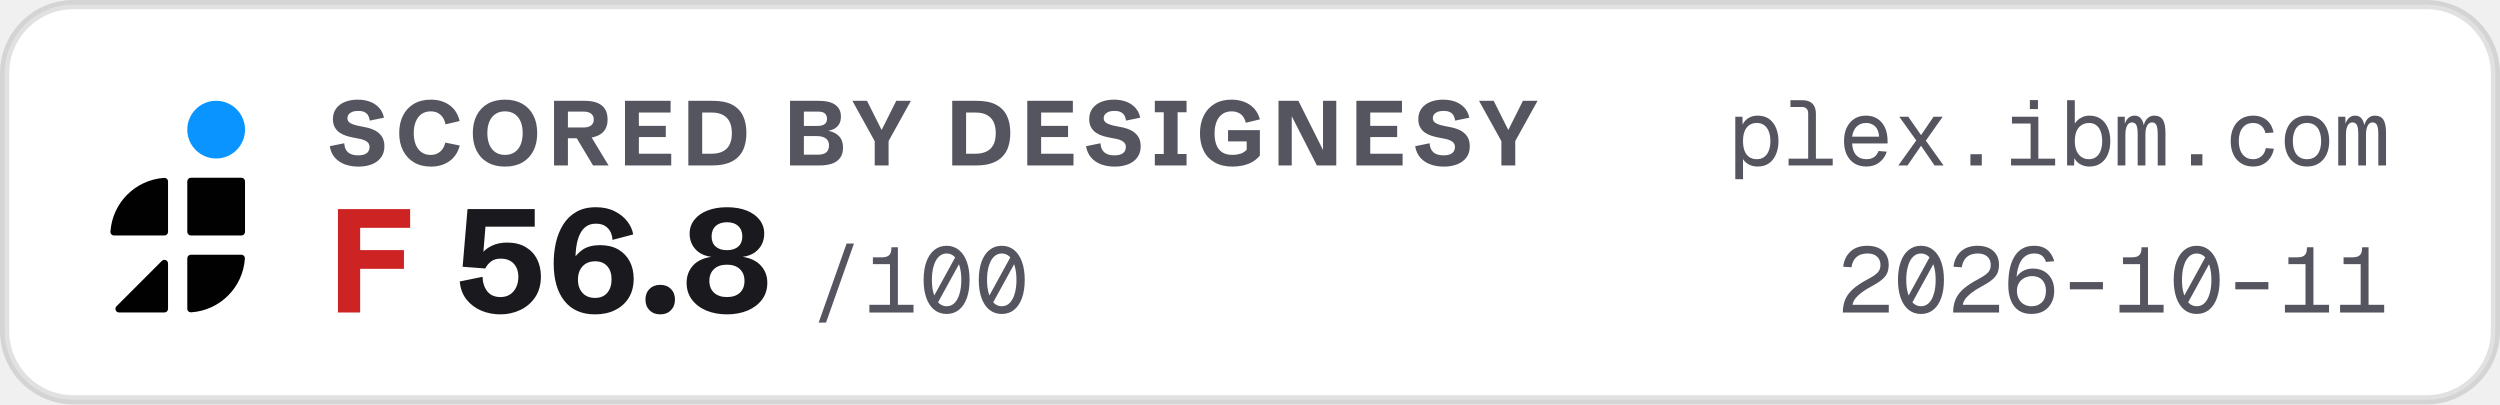
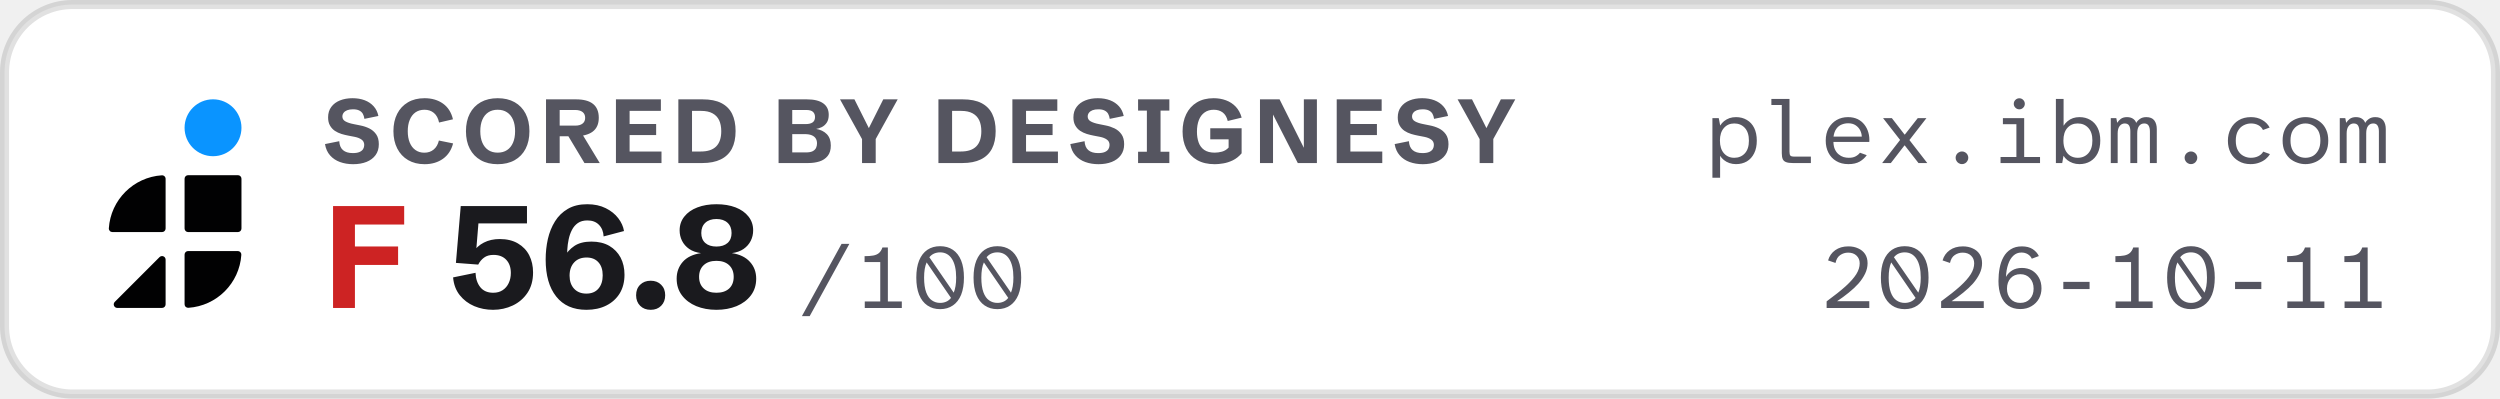
- <svg xmlns="http://www.w3.org/2000/svg" width="272" height="44" viewBox="0 0 272 44" role="img" aria-label="Scored by Designesy: F, 56.8, 2026-10-11, plex.ibm.com">
-   <rect x="0.5" y="0.5" width="271" height="43" rx="7.5" fill="#ffffff" stroke="rgba(0,0,0,0.12)" />
+ <svg xmlns="http://www.w3.org/2000/svg" width="276" height="44" viewBox="0 0 276 44" role="img" aria-label="Scored by Designesy: F, 56.8, 2026-10-11, plex.ibm.com">
+   <rect x="0.5" y="0.5" width="275" height="43" rx="7.5" fill="#ffffff" stroke="rgba(0,0,0,0.12)" />
  <svg x="5.93" y="9.08" width="26.8" height="26.8" viewBox="0 0 512 512" aria-hidden="true">
    <g fill="#010102">
      <path d="M116.27 308.00A120.00 120.00 0 0 1 228.00 196.27A7.50 7.50 0 0 1 236.00 203.75L236.00 308.50A7.50 7.50 0 0 1 228.50 316.00L123.75 316.00A7.50 7.50 0 0 1 116.27 308.00Z" />
      <path d="M283.50 196.00L388.50 196.00A7.50 7.50 0 0 1 396.00 203.50L396.00 308.50A7.50 7.50 0 0 1 388.50 316.00L283.50 316.00A7.50 7.50 0 0 1 276.00 308.50L276.00 203.50A7.50 7.50 0 0 1 283.50 196.00Z" />
      <path d="M128.80 463.20L223.20 368.80A7.50 7.50 0 0 1 236.00 374.11L236.00 468.50A7.50 7.50 0 0 1 228.50 476.00L134.11 476.00A7.50 7.50 0 0 1 128.80 463.20Z" />
      <path d="M283.50 356.00L388.25 356.00A7.50 7.50 0 0 1 395.73 364.00A120.00 120.00 0 0 1 284.00 475.73A7.50 7.50 0 0 1 276.00 468.25L276.00 363.50A7.50 7.50 0 0 1 283.50 356.00Z" />
    </g>
    <circle cx="336" cy="96" r="60" fill="#0A94FF" />
  </svg>
  <path fill="#555560" transform="matrix(0.004883 0 0 -0.004883 35.66 18)" d="M681 -26q-161 0 -297 49q-135 49 -224 150q-90 101 -115 256l322 65q8 -136 85 -202q78 -67 222 -67q95 0 152 25q56 25 81 66q25 42 25 92q0 80 -60 122q-59 43 -155 62l-145 28q-75 14 -155 38q-80 25 -149 70q-68 46 -110 120q-43 73 -43 184q0 141 73 238q72 97 196 146q125 50 283 50q154 0 277 -47q122 -47 202 -137q80 -89 106 -218l-316 -65q-9 66 -36 115q-28 48 -81 74q-53 27 -141 27q-78 0 -132 -21q-53 -21 -80 -58q-28 -36 -28 -85q0 -71 68 -109q69 -39 189 -62l149 -30q104 -20 200 -66q96 -47 157 -133q61 -86 61 -225q0 -146 -74 -247q-74 -101 -204 -153q-131 -52 -303 -52zM2297 -26q-215 0 -374 93q-158 93 -244 261q-87 169 -87 395q0 223 85 390q85 167 243 260q158 93 376 93q245 0 417 -122q171 -123 225 -355l-314 -73q-30 145 -117 217q-86 72 -212 72q-121 0 -206 -60q-84 -60 -128 -169q-45 -108 -45 -256q0 -148 45 -258q45 -109 129 -168q84 -60 201 -60q126 0 212 72q86 72 117 203l321 -65q-58 -226 -229 -348q-171 -122 -415 -122zM3949 -26q-221 0 -382 90q-161 91 -248 258q-87 168 -87 398q0 231 87 398q87 167 248 258q161 90 383 90q221 0 382 -90q161 -91 248 -258q87 -167 87 -398q0 -230 -87 -398q-87 -167 -248 -258q-161 -90 -383 -90zm0 261q124 0 212 58q88 58 135 167q47 108 47 260q0 153 -47 261q-47 108 -135 166q-88 58 -212 58q-123 0 -211 -58q-88 -58 -135 -166q-47 -108 -47 -261q0 -152 47 -260q47 -109 135 -167q88 -58 211 -58zM5042 0l0 1440l679 0q514 0 514 -417q0 -417 -551 -417l-333 0l0 -606zm869 0l-414 690l342 0l418 -690zm-560 846l351 0q108 0 166 46q59 45 59 130q0 86 -59 132q-60 46 -171 46l-346 0zM6623 0l0 1440l1016 0l0 -261l-707 0l0 -297l600 0l0 -250l-600 0l0 -371l721 0l0 -261zM8034 0l0 1440l549 0q259 0 423 -84q165 -85 244 -245q78 -160 78 -387q0 -239 -84 -400q-85 -161 -252 -242q-167 -82 -414 -82zm309 261l202 0q459 0 459 459q0 145 -48 248q-49 102 -149 156q-100 55 -256 55l-208 0zM10300 0l0 1440l638 0q246 0 371 -90q125 -89 125 -260q0 -110 -45 -177q-45 -67 -113 -101q-68 -33 -137 -43l3 4q156 -25 248 -119q91 -93 91 -258q0 -149 -71 -236q-70 -87 -186 -124q-116 -36 -253 -36zm309 240l308 0q100 0 155 28q54 29 76 76q21 46 21 101q0 64 -29 111q-28 46 -90 72q-61 26 -162 26l-279 0zm0 641l306 0q97 0 153 37q56 38 56 123q0 71 -45 115q-45 44 -159 44l-311 0zM12187 0l0 541l-498 899l326 0l349 -696l-46 0l349 696l326 0l-497 -897l0 -543zM13914 0l0 1440l549 0q259 0 423 -84q165 -85 244 -245q78 -160 78 -387q0 -239 -84 -400q-85 -161 -252 -242q-167 -82 -414 -82zm309 261l202 0q459 0 459 459q0 145 -48 248q-49 102 -149 156q-100 55 -256 55l-208 0zM15586 0l0 1440l1016 0l0 -261l-707 0l0 -297l600 0l0 -250l-600 0l0 -371l721 0l0 -261zM17532 -26q-161 0 -297 49q-135 49 -224 150q-90 101 -115 256l322 65q8 -136 85 -202q78 -67 222 -67q95 0 152 25q56 25 81 66q25 42 25 92q0 80 -60 122q-59 43 -155 62l-145 28q-75 14 -155 38q-80 25 -149 70q-68 46 -110 120q-43 73 -43 184q0 141 73 238q72 97 196 146q125 50 283 50q154 0 277 -47q122 -47 202 -137q80 -89 106 -218l-316 -65q-9 66 -36 115q-28 48 -81 74q-53 27 -141 27q-78 0 -132 -21q-53 -21 -80 -58q-28 -36 -28 -85q0 -71 68 -109q69 -39 189 -62l149 -30q104 -20 200 -66q96 -47 157 -133q61 -86 61 -225q0 -146 -74 -247q-74 -101 -204 -153q-131 -52 -303 -52zM18428 0l0 255l199 0l0 930l-199 0l0 255l707 0l0 -255l-199 0l0 -930l199 0l0 -255zM20164 -26q-239 0 -401 93q-163 93 -246 259q-83 167 -83 388q0 222 83 392q83 170 240 265q157 95 380 95q151 0 279 -48q128 -47 220 -144q92 -97 134 -247l-315 -76q-31 131 -114 193q-83 61 -201 61q-123 0 -208 -61q-85 -60 -129 -171q-44 -111 -44 -265q0 -134 38 -242q38 -107 126 -169q89 -62 238 -62q79 0 165 23q86 24 149 92l0 263l114 -77l-529 0l0 250l709 0l0 -566q-89 -105 -198 -158q-110 -53 -217 -70q-107 -18 -190 -18zM21184 0l0 1440l443 0l645 -1287l-96 -6l0 1293l295 0l0 -1440l-432 0l-661 1294l101 7l0 -1301zM22919 0l0 1440l1016 0l0 -261l-707 0l0 -297l600 0l0 -250l-600 0l0 -371l721 0l0 -261zM24865 -26q-161 0 -297 49q-135 49 -224 150q-90 101 -115 256l322 65q8 -136 85 -202q78 -67 222 -67q95 0 152 25q56 25 81 66q25 42 25 92q0 80 -60 122q-59 43 -155 62l-145 28q-75 14 -155 38q-80 25 -149 70q-68 46 -110 120q-43 73 -43 184q0 141 73 238q72 97 196 146q125 50 283 50q154 0 277 -47q122 -47 202 -137q80 -89 106 -218l-316 -65q-9 66 -36 115q-28 48 -81 74q-53 27 -141 27q-78 0 -132 -21q-53 -21 -80 -58q-28 -36 -28 -85q0 -71 68 -109q69 -39 189 -62l149 -30q104 -20 200 -66q96 -47 157 -133q61 -86 61 -225q0 -146 -74 -247q-74 -101 -204 -153q-131 -52 -303 -52zM26150 0l0 541l-498 899l326 0l349 -696l-46 0l349 696l326 0l-497 -897l0 -543z" />
  <path fill="#cd2323" transform="matrix(0.007813 0 0 -0.007813 35.66 34)" d="M142 0l0 1440l1005 0l0 -261l-696 0l0 -310l610 0l0 -261l-610 0l0 -608z" />
  <path fill="#1a1a1e" transform="matrix(0.007813 0 0 -0.007813 49.49 34)" d="M633 -26q-142 0 -266 52q-124 53 -205 155q-81 102 -94 251l317 65q5 -126 68 -204q63 -78 182 -78q79 0 134 37q55 36 85 100q30 63 30 143q0 117 -65 186q-65 69 -180 69q-82 0 -133 -38q-52 -38 -83 -99l-315 24l68 803l936 0l0 -245l-686 0l-36 -437l-43 24q59 93 156 142q97 50 224 50q152 0 257 -62q106 -62 160 -168q54 -107 54 -242q0 -170 -79 -288q-79 -118 -208 -179q-129 -61 -278 -61zM1953 -26q-280 0 -428 188q-149 187 -149 523q0 149 31 289q32 139 101 250q69 111 181 176q112 66 274 66q151 0 262 -56q111 -55 177 -142q66 -86 81 -181l-288 -76q-5 102 -66 164q-60 62 -163 62q-82 0 -135 -37q-53 -37 -84 -98q-31 -60 -46 -132q-15 -71 -19 -142q-4 -71 -4 -127l-39 19q50 93 142 156q92 62 242 62q147 0 252 -60q104 -61 160 -166q55 -106 55 -242q0 -152 -67 -263q-68 -111 -189 -172q-121 -61 -281 -61zm-2 229q111 0 171 71q60 70 60 187q0 119 -61 185q-60 67 -167 67q-111 0 -175 -69q-65 -70 -65 -187q0 -116 64 -185q64 -69 173 -69zM2860 -26q-92 0 -149 57q-57 57 -57 149q0 92 57 148q57 57 149 57q92 0 148 -57q57 -56 57 -148q0 -92 -57 -149q-56 -57 -148 -57zM3789 -26q-157 0 -285 52q-127 53 -202 152q-75 99 -75 236q0 139 87 238q87 98 257 123q-99 13 -167 59q-67 47 -101 115q-34 68 -34 148q0 112 67 195q66 84 184 129q117 45 269 45q154 0 271 -45q116 -45 182 -129q66 -83 66 -195q0 -80 -34 -148q-34 -68 -101 -115q-67 -46 -166 -59q167 -25 255 -123q89 -97 89 -238q0 -137 -75 -236q-75 -99 -202 -152q-128 -52 -285 -52zm0 241q114 0 179 59q65 60 65 166q0 104 -65 165q-65 61 -179 61q-114 0 -179 -60q-66 -61 -66 -166q0 -105 66 -165q65 -60 179 -60zm0 653q100 0 157 50q57 51 57 141q0 92 -57 145q-57 53 -157 53q-100 0 -157 -53q-57 -53 -57 -145q0 -90 57 -141q57 -50 157 -50z" />
-   <path fill="#555560" transform="matrix(0.01 0 0 -0.01 87.99 34)" d="M108 -110l304 860l80 0l-304 -860zM884 0l0 526l-186 0l0 74l96 0q38 0 62 11q23 11 34 35q10 24 10 64l70 0l0 -710zm-224 0l0 84l480 0l0 -84zM1320 102l280 510l80 -4l-280 -510zm180 -118q-77 0 -134 45q-56 45 -86 128q-30 83 -30 197q0 115 30 198q30 83 86 128q57 46 134 46q78 0 134 -46q56 -45 86 -128q30 -83 30 -198q0 -114 -30 -197q-30 -83 -86 -128q-56 -45 -134 -45zm0 84q50 0 86 35q35 35 54 99q20 65 20 152q0 89 -20 154q-19 64 -54 99q-36 35 -86 35q-49 0 -85 -35q-36 -35 -55 -99q-20 -65 -20 -154q0 -87 20 -152q19 -64 55 -99q36 -35 85 -35zM1920 102l280 510l80 -4l-280 -510zm180 -118q-77 0 -134 45q-56 45 -86 128q-30 83 -30 197q0 115 30 198q30 83 86 128q57 46 134 46q78 0 134 -46q56 -45 86 -128q30 -83 30 -198q0 -114 -30 -197q-30 -83 -86 -128q-56 -45 -134 -45zm0 84q50 0 86 35q35 35 54 99q20 65 20 152q0 89 -20 154q-19 64 -54 99q-36 35 -86 35q-49 0 -85 -35q-36 -35 -55 -99q-20 -65 -20 -154q0 -87 20 -152q19 -64 55 -99q36 -35 85 -35z" />
-   <path fill="#555560" transform="matrix(0.01 0 0 -0.01 188 18)" d="M80 -150l0 680l78 0l2 -120l-12 6q20 62 66 94q47 32 108 32q79 0 130 -39q50 -39 74 -102q24 -63 24 -136q0 -73 -24 -136q-24 -63 -74 -102q-51 -39 -130 -39q-41 0 -76 14q-36 14 -60 39q-25 25 -34 59l12 14l0 -264zm234 218q69 0 108 52q40 52 40 145q0 93 -40 145q-39 52 -108 52q-46 0 -80 -22q-33 -22 -52 -66q-18 -44 -18 -109q0 -65 18 -109q18 -44 52 -66q34 -22 80 -22zM873 30l0 538q0 32 -18 50q-18 18 -50 18l-125 0l0 74l129 0q73 0 111 -38q37 -37 37 -110l0 -532zm-213 -30l0 74l480 0l0 -74zM1506 -12q-75 0 -130 34q-54 34 -84 96q-29 63 -29 147q0 84 29 146q30 62 84 97q53 34 126 34q69 0 122 -32q53 -33 83 -95q30 -62 30 -151l0 -25l-386 0q5 -85 45 -128q41 -43 110 -43q52 0 86 24q33 25 46 65l90 -7q-21 -71 -80 -116q-58 -46 -142 -46zm-155 325l294 0q-6 77 -45 113q-39 36 -98 36q-61 0 -100 -38q-40 -37 -51 -111zM1854 0l195 272l-185 258l98 0l139 -200l136 200l100 0l-184 -260l193 -270l-98 0l-147 214l-147 -214zM2638 0l0 122l124 0l0 -122zM3080 0l0 74l213 0l0 423l41 -41l-244 0l0 74l287 0l0 -456l183 0l0 -74l-183 0l-84 0zm205 613l0 98l88 0l0 -98zM3933 -12q-42 0 -77 14q-35 14 -60 40q-25 27 -38 63l13 15l-5 -120l-76 0l0 710l84 0l0 -294l-9 21q9 25 33 49q23 24 58 40q35 16 77 16q70 0 121 -34q51 -34 78 -96q28 -62 28 -147q0 -85 -28 -147q-27 -62 -78 -96q-51 -34 -121 -34zm-5 80q67 0 106 53q38 53 38 144q0 92 -38 145q-39 52 -104 52q-49 0 -84 -24q-35 -23 -54 -67q-18 -44 -18 -106q0 -60 18 -105q19 -44 54 -68q34 -24 82 -24zM4240 0l0 530l77 0l3 -118l-10 2q9 59 38 94q30 34 76 34q47 0 72 -34q26 -34 32 -100l-10 0q9 62 40 98q32 36 80 36q64 0 93 -44q29 -44 29 -146l0 -352l-84 0l0 340q0 71 -15 100q-15 28 -47 28q-21 0 -37 -14q-16 -13 -25 -42q-10 -29 -10 -74l0 -338l-84 0l0 340q0 68 -14 98q-15 30 -48 30q-21 0 -37 -14q-16 -13 -25 -42q-10 -29 -10 -74l0 -338zM5038 0l0 122l124 0l0 -122zM5714 -12q-74 0 -129 34q-55 34 -85 96q-30 63 -30 147q0 84 30 146q30 62 85 97q55 34 129 34q59 0 105 -22q46 -21 76 -62q30 -41 41 -100l-88 -6q-12 53 -48 82q-35 28 -86 28q-73 0 -114 -52q-42 -53 -42 -145q0 -92 42 -145q41 -52 114 -52q51 0 88 30q38 30 50 90l88 -6q-11 -59 -42 -102q-31 -44 -78 -68q-47 -24 -106 -24zM6300 -12q-73 0 -128 34q-54 34 -84 96q-30 63 -30 147q0 85 30 147q30 62 84 96q55 34 128 34q73 0 128 -34q54 -34 84 -96q30 -62 30 -147q0 -84 -30 -147q-30 -62 -84 -96q-55 -34 -128 -34zm0 80q73 0 114 52q40 53 40 145q0 92 -40 145q-41 52 -114 52q-73 0 -114 -52q-40 -53 -40 -145q0 -92 40 -145q41 -52 114 -52zM6640 0l0 530l77 0l3 -118l-10 2q9 59 38 94q30 34 76 34q47 0 72 -34q26 -34 32 -100l-10 0q9 62 40 98q32 36 80 36q64 0 93 -44q29 -44 29 -146l0 -352l-84 0l0 340q0 71 -15 100q-15 28 -47 28q-21 0 -37 -14q-16 -13 -25 -42q-10 -29 -10 -74l0 -338l-84 0l0 340q0 68 -14 98q-15 30 -48 30q-21 0 -37 -14q-16 -13 -25 -42q-10 -29 -10 -74l0 -338z" />
-   <path fill="#555560" transform="matrix(0.01 0 0 -0.01 200 34)" d="M50 0q0 75 24 136q23 60 82 115q60 55 166 111q49 26 79 48q30 22 44 47q14 25 14 61q0 37 -16 64q-16 28 -47 44q-32 16 -79 16q-75 0 -119 -39q-43 -39 -54 -111l-90 6q12 104 80 166q68 62 183 62q73 0 125 -26q52 -26 80 -72q27 -47 27 -108q0 -54 -18 -94q-18 -39 -61 -73q-42 -34 -116 -73q-64 -34 -108 -69q-43 -35 -66 -67q-22 -33 -24 -60l394 0l0 -84zM720 102l280 510l80 -4l-280 -510zm180 -118q-77 0 -134 45q-56 45 -86 128q-30 83 -30 197q0 115 30 198q30 83 86 128q57 46 134 46q78 0 134 -46q56 -45 86 -128q30 -83 30 -198q0 -114 -30 -197q-30 -83 -86 -128q-56 -45 -134 -45zm0 84q50 0 86 35q35 35 54 99q20 65 20 152q0 89 -20 154q-19 64 -54 99q-36 35 -86 35q-49 0 -85 -35q-36 -35 -55 -99q-20 -65 -20 -154q0 -87 20 -152q19 -64 55 -99q36 -35 85 -35zM1250 0q0 75 24 136q23 60 82 115q60 55 166 111q49 26 79 48q30 22 44 47q14 25 14 61q0 37 -16 64q-16 28 -47 44q-32 16 -79 16q-75 0 -119 -39q-43 -39 -54 -111l-90 6q12 104 80 166q68 62 183 62q73 0 125 -26q52 -26 80 -72q27 -47 27 -108q0 -54 -18 -94q-18 -39 -61 -73q-42 -34 -116 -73q-64 -34 -108 -69q-43 -35 -66 -67q-22 -33 -24 -60l394 0l0 -84zM2102 -16q-80 0 -136 36q-57 37 -86 108q-30 71 -30 172q0 88 14 165q15 77 48 135q32 59 86 92q53 34 132 34q63 0 107 -21q44 -21 71 -59q28 -38 42 -88l-90 -8q-12 42 -42 67q-29 25 -88 25q-59 0 -101 -34q-42 -33 -65 -100q-24 -67 -26 -168l-18 4q11 36 38 66q28 31 68 50q41 18 92 18q70 0 122 -30q52 -30 81 -84q29 -55 29 -128q0 -78 -32 -134q-31 -57 -86 -88q-56 -30 -130 -30zm2 84q70 0 113 44q43 45 43 124q0 74 -40 117q-41 43 -108 43q-48 0 -86 -20q-38 -19 -60 -55q-22 -36 -22 -85q0 -49 20 -87q19 -38 55 -59q36 -22 85 -22zM2520 252l0 79l360 0l0 -79zM3284 0l0 526l-186 0l0 74l96 0q38 0 62 11q23 11 34 35q10 24 10 64l70 0l0 -710zm-224 0l0 84l480 0l0 -84zM3720 102l280 510l80 -4l-280 -510zm180 -118q-77 0 -134 45q-56 45 -86 128q-30 83 -30 197q0 115 30 198q30 83 86 128q57 46 134 46q78 0 134 -46q56 -45 86 -128q30 -83 30 -198q0 -114 -30 -197q-30 -83 -86 -128q-56 -45 -134 -45zm0 84q50 0 86 35q35 35 54 99q20 65 20 152q0 89 -20 154q-19 64 -54 99q-36 35 -86 35q-49 0 -85 -35q-36 -35 -55 -99q-20 -65 -20 -154q0 -87 20 -152q19 -64 55 -99q36 -35 85 -35zM4320 252l0 79l360 0l0 -79zM5084 0l0 526l-186 0l0 74l96 0q38 0 62 11q23 11 34 35q10 24 10 64l70 0l0 -710zm-224 0l0 84l480 0l0 -84zM5684 0l0 526l-186 0l0 74l96 0q38 0 62 11q23 11 34 35q10 24 10 64l70 0l0 -710zm-224 0l0 84l480 0l0 -84z" />
+   <path fill="#555560" transform="matrix(0.01 0 0 -0.01 87.99 34)" d="M54 -90l438 798l86 0l-438 -798zM748 0l0 72l171 0l0 435l-173 0l0 65q58 0 96 7q38 7 62 27q25 21 39 62l60 0l0 -596l154 0l0 -72zM1580 -13q-82 0 -141 41q-59 40 -91 118q-31 78 -31 189q0 112 31 189q32 78 91 118q59 40 141 40q82 0 141 -40q59 -40 91 -118q31 -77 31 -189q0 -111 -31 -189q-32 -78 -91 -118q-59 -41 -141 -41zm0 69q36 0 66 13q31 13 54 42l-269 392q-14 -32 -21 -73q-7 -42 -7 -95q0 -100 23 -162q23 -62 63 -89q40 -28 91 -28zm-119 504l269 -391q13 31 20 72q7 41 7 94q0 68 -12 120q-12 52 -35 87q-23 36 -56 54q-33 18 -74 18q-35 0 -66 -13q-30 -13 -53 -41zM2212 -13q-82 0 -141 41q-59 40 -91 118q-31 78 -31 189q0 112 31 189q32 78 91 118q59 40 141 40q82 0 141 -40q59 -40 91 -118q31 -77 31 -189q0 -111 -31 -189q-32 -78 -91 -118q-59 -41 -141 -41zm0 69q36 0 66 13q31 13 54 42l-269 392q-14 -32 -21 -73q-7 -42 -7 -95q0 -100 23 -162q23 -62 63 -89q40 -28 91 -28zm-119 504l269 -391q13 31 20 72q7 41 7 94q0 68 -12 120q-12 52 -35 87q-23 36 -56 54q-33 18 -74 18q-35 0 -66 -13q-30 -13 -53 -41z" />
+   <path fill="#555560" transform="matrix(0.01 0 0 -0.01 188.16 18)" d="M89 -162l0 658l70 0l16 -82q17 28 43 49q27 21 60 33q33 11 71 11q68 0 120 -31q52 -30 81 -88q29 -59 29 -141q0 -81 -29 -139q-29 -59 -81 -90q-52 -30 -120 -30q-39 0 -73 12q-34 12 -60 33q-26 21 -42 47l0 -242zm241 220q72 0 117 49q45 49 45 140q0 91 -45 141q-45 49 -117 49q-70 0 -114 -50q-44 -50 -44 -139q0 -90 44 -140q44 -50 114 -50zM975 0q-46 0 -72 10q-26 9 -37 32q-11 24 -11 67l0 532l-115 0l0 67l200 0l0 -583q0 -32 10 -43q9 -11 45 -11l181 0l0 -71zM1590 -12q-78 0 -134 34q-56 33 -86 92q-30 58 -30 133q0 80 32 138q33 58 88 90q56 32 126 32q60 0 106 -22q45 -22 75 -61q30 -38 44 -88q14 -49 10 -103l-396 0q1 -50 17 -83q16 -34 41 -54q25 -21 54 -30q29 -8 57 -8q47 0 76 16q30 16 48 40l75 -27q-29 -42 -78 -71q-49 -28 -125 -28zm-164 304l312 0q-1 36 -18 70q-17 33 -50 55q-33 22 -82 22q-38 0 -72 -14q-35 -14 -58 -46q-24 -32 -32 -87zM1963 0l198 255l-188 241l97 0l140 -181l4 0l142 181l96 0l-188 -242l197 -254l-97 0l-151 194l-4 0l-150 -194zM2844 -12q-19 0 -35 10q-16 9 -25 25q-10 16 -10 35q0 20 10 36q9 15 25 24q16 10 35 10q20 0 36 -10q15 -9 24 -24q10 -16 10 -36q0 -19 -10 -35q-9 -16 -24 -25q-16 -10 -36 -10zM3270 0l0 67l175 0l0 362l-149 0l0 67l235 0l0 -429l175 0l0 -67zm207 593q-25 0 -43 18q-18 18 -18 43q0 25 18 43q18 18 43 18q26 0 43 -18q18 -18 18 -43q0 -25 -18 -43q-17 -18 -43 -18zM4141 -12q-39 0 -73 12q-34 12 -60 32q-26 21 -43 48l-14 -80l-70 0l0 708l85 0l0 -296q18 29 44 50q26 22 60 34q33 11 71 11q68 0 120 -31q52 -30 81 -88q29 -58 29 -139q0 -82 -29 -141q-29 -58 -81 -89q-52 -31 -120 -31zm-19 70q72 0 117 50q45 50 45 141q0 91 -45 139q-45 49 -117 49q-70 0 -114 -49q-44 -49 -44 -140q0 -60 20 -102q20 -43 56 -66q36 -22 82 -22zM4487 0l0 496l61 0l10 -52q14 24 40 44q27 19 67 19q40 0 66 -17q26 -16 37 -47q13 25 42 45q28 19 69 19q61 0 89 -37q27 -37 27 -95l0 -375l-76 0l0 349q0 41 -15 65q-14 23 -48 23q-34 0 -56 -27q-21 -27 -21 -81l0 -329l-76 0l0 350q0 41 -14 64q-14 23 -48 23q-33 0 -55 -27q-23 -28 -23 -82l0 -328zM5372 -12q-19 0 -35 10q-16 9 -25 25q-10 16 -10 35q0 20 10 36q9 15 25 24q16 10 35 10q20 0 36 -10q15 -9 24 -24q10 -16 10 -36q0 -19 -10 -35q-9 -16 -24 -25q-16 -10 -36 -10zM6030 -12q-76 0 -132 34q-57 33 -88 91q-30 58 -30 133q0 74 31 133q31 59 87 93q57 35 136 35q71 0 124 -31q54 -30 83 -84l-74 -27q-17 35 -51 53q-35 19 -81 19q-42 0 -81 -20q-39 -20 -63 -62q-24 -42 -24 -108q0 -66 24 -108q24 -42 62 -61q38 -20 80 -20q47 0 83 18q37 19 54 50l74 -27q-17 -30 -47 -55q-30 -25 -72 -40q-42 -16 -95 -16zM6636 -12q-46 0 -90 16q-45 15 -82 46q-36 32 -58 81q-22 49 -22 117q0 68 22 117q22 49 58 81q37 31 82 46q44 15 90 15q47 0 92 -15q44 -15 80 -46q37 -32 58 -81q22 -49 22 -117q0 -68 -22 -117q-21 -49 -58 -81q-36 -31 -80 -46q-45 -16 -92 -16zm0 70q44 0 82 20q37 21 60 64q23 42 23 106q0 66 -23 108q-24 41 -62 61q-37 20 -80 20q-43 0 -80 -20q-38 -20 -62 -61q-23 -42 -23 -108q0 -64 23 -106q23 -43 61 -64q38 -20 81 -20zM7015 0l0 496l61 0l10 -52q14 24 40 44q27 19 67 19q40 0 66 -17q26 -16 37 -47q13 25 42 45q28 19 69 19q61 0 89 -37q27 -37 27 -95l0 -375l-76 0l0 349q0 41 -15 65q-14 23 -48 23q-34 0 -56 -27q-21 -27 -21 -81l0 -329l-76 0l0 350q0 41 -14 64q-14 23 -48 23q-33 0 -55 -27q-23 -28 -23 -82l0 -328z" />
+   <path fill="#555560" transform="matrix(0.01 0 0 -0.01 200.8 34)" d="M86 0l0 73q130 95 210 167q80 73 118 134q37 60 37 119q0 52 -35 85q-34 33 -93 33q-47 0 -87 -27q-39 -26 -52 -87l-82 28q20 71 79 113q59 42 145 42q61 0 108 -22q48 -21 76 -62q28 -42 28 -102q0 -59 -27 -115q-27 -56 -73 -109q-47 -52 -108 -101q-60 -49 -128 -94l355 0l0 -75zM948 -13q-82 0 -141 41q-59 40 -91 118q-31 78 -31 189q0 112 31 189q32 78 91 118q59 40 141 40q82 0 141 -40q59 -40 91 -118q31 -77 31 -189q0 -111 -31 -189q-32 -78 -91 -118q-59 -41 -141 -41zm0 69q36 0 66 13q31 13 54 42l-269 392q-14 -32 -21 -73q-7 -42 -7 -95q0 -100 23 -162q23 -62 63 -89q40 -28 91 -28zm-119 504l269 -391q13 31 20 72q7 41 7 94q0 68 -12 120q-12 52 -35 87q-23 36 -56 54q-33 18 -74 18q-35 0 -66 -13q-30 -13 -53 -41zM1350 0l0 73q130 95 210 167q80 73 118 134q37 60 37 119q0 52 -35 85q-34 33 -93 33q-47 0 -87 -27q-39 -26 -52 -87l-82 28q20 71 79 113q59 42 145 42q61 0 108 -22q48 -21 76 -62q28 -42 28 -102q0 -59 -27 -115q-27 -56 -73 -109q-47 -52 -108 -101q-60 -49 -128 -94l355 0l0 -75zM2224 -12q-79 0 -133 38q-54 38 -81 108q-27 69 -27 163q0 74 13 143q13 69 43 123q30 54 80 85q50 32 122 32q74 0 121 -31q46 -31 67 -76l-78 -29q-14 31 -45 50q-30 18 -70 18q-52 0 -89 -35q-37 -35 -57 -95q-21 -61 -24 -139q22 42 67 71q45 28 109 28q63 0 112 -28q48 -29 76 -80q28 -50 28 -118q0 -61 -28 -113q-29 -52 -82 -83q-52 -32 -124 -32zm0 68q67 0 107 44q40 44 40 113q0 71 -40 115q-40 45 -106 45q-68 0 -108 -45q-40 -44 -40 -115q0 -69 40 -113q40 -44 107 -44zM2699 209l0 79l290 0l0 -79zM3276 0l0 72l171 0l0 435l-173 0l0 65q58 0 96 7q38 7 62 27q25 21 39 62l60 0l0 -596l154 0l0 -72zM4108 -13q-82 0 -141 41q-59 40 -91 118q-31 78 -31 189q0 112 31 189q32 78 91 118q59 40 141 40q82 0 141 -40q59 -40 91 -118q31 -77 31 -189q0 -111 -31 -189q-32 -78 -91 -118q-59 -41 -141 -41zm0 69q36 0 66 13q31 13 54 42l-269 392q-14 -32 -21 -73q-7 -42 -7 -95q0 -100 23 -162q23 -62 63 -89q40 -28 91 -28zm-119 504l269 -391q13 31 20 72q7 41 7 94q0 68 -12 120q-12 52 -35 87q-23 36 -56 54q-33 18 -74 18q-35 0 -66 -13q-30 -13 -53 -41zM4595 209l0 79l290 0l0 -79zM5172 0l0 72l171 0l0 435l-173 0l0 65q58 0 96 7q38 7 62 27q25 21 39 62l60 0l0 -596l154 0l0 -72zM5804 0l0 72l171 0l0 435l-173 0l0 65q58 0 96 7q38 7 62 27q25 21 39 62l60 0l0 -596l154 0l0 -72z" />
</svg>
